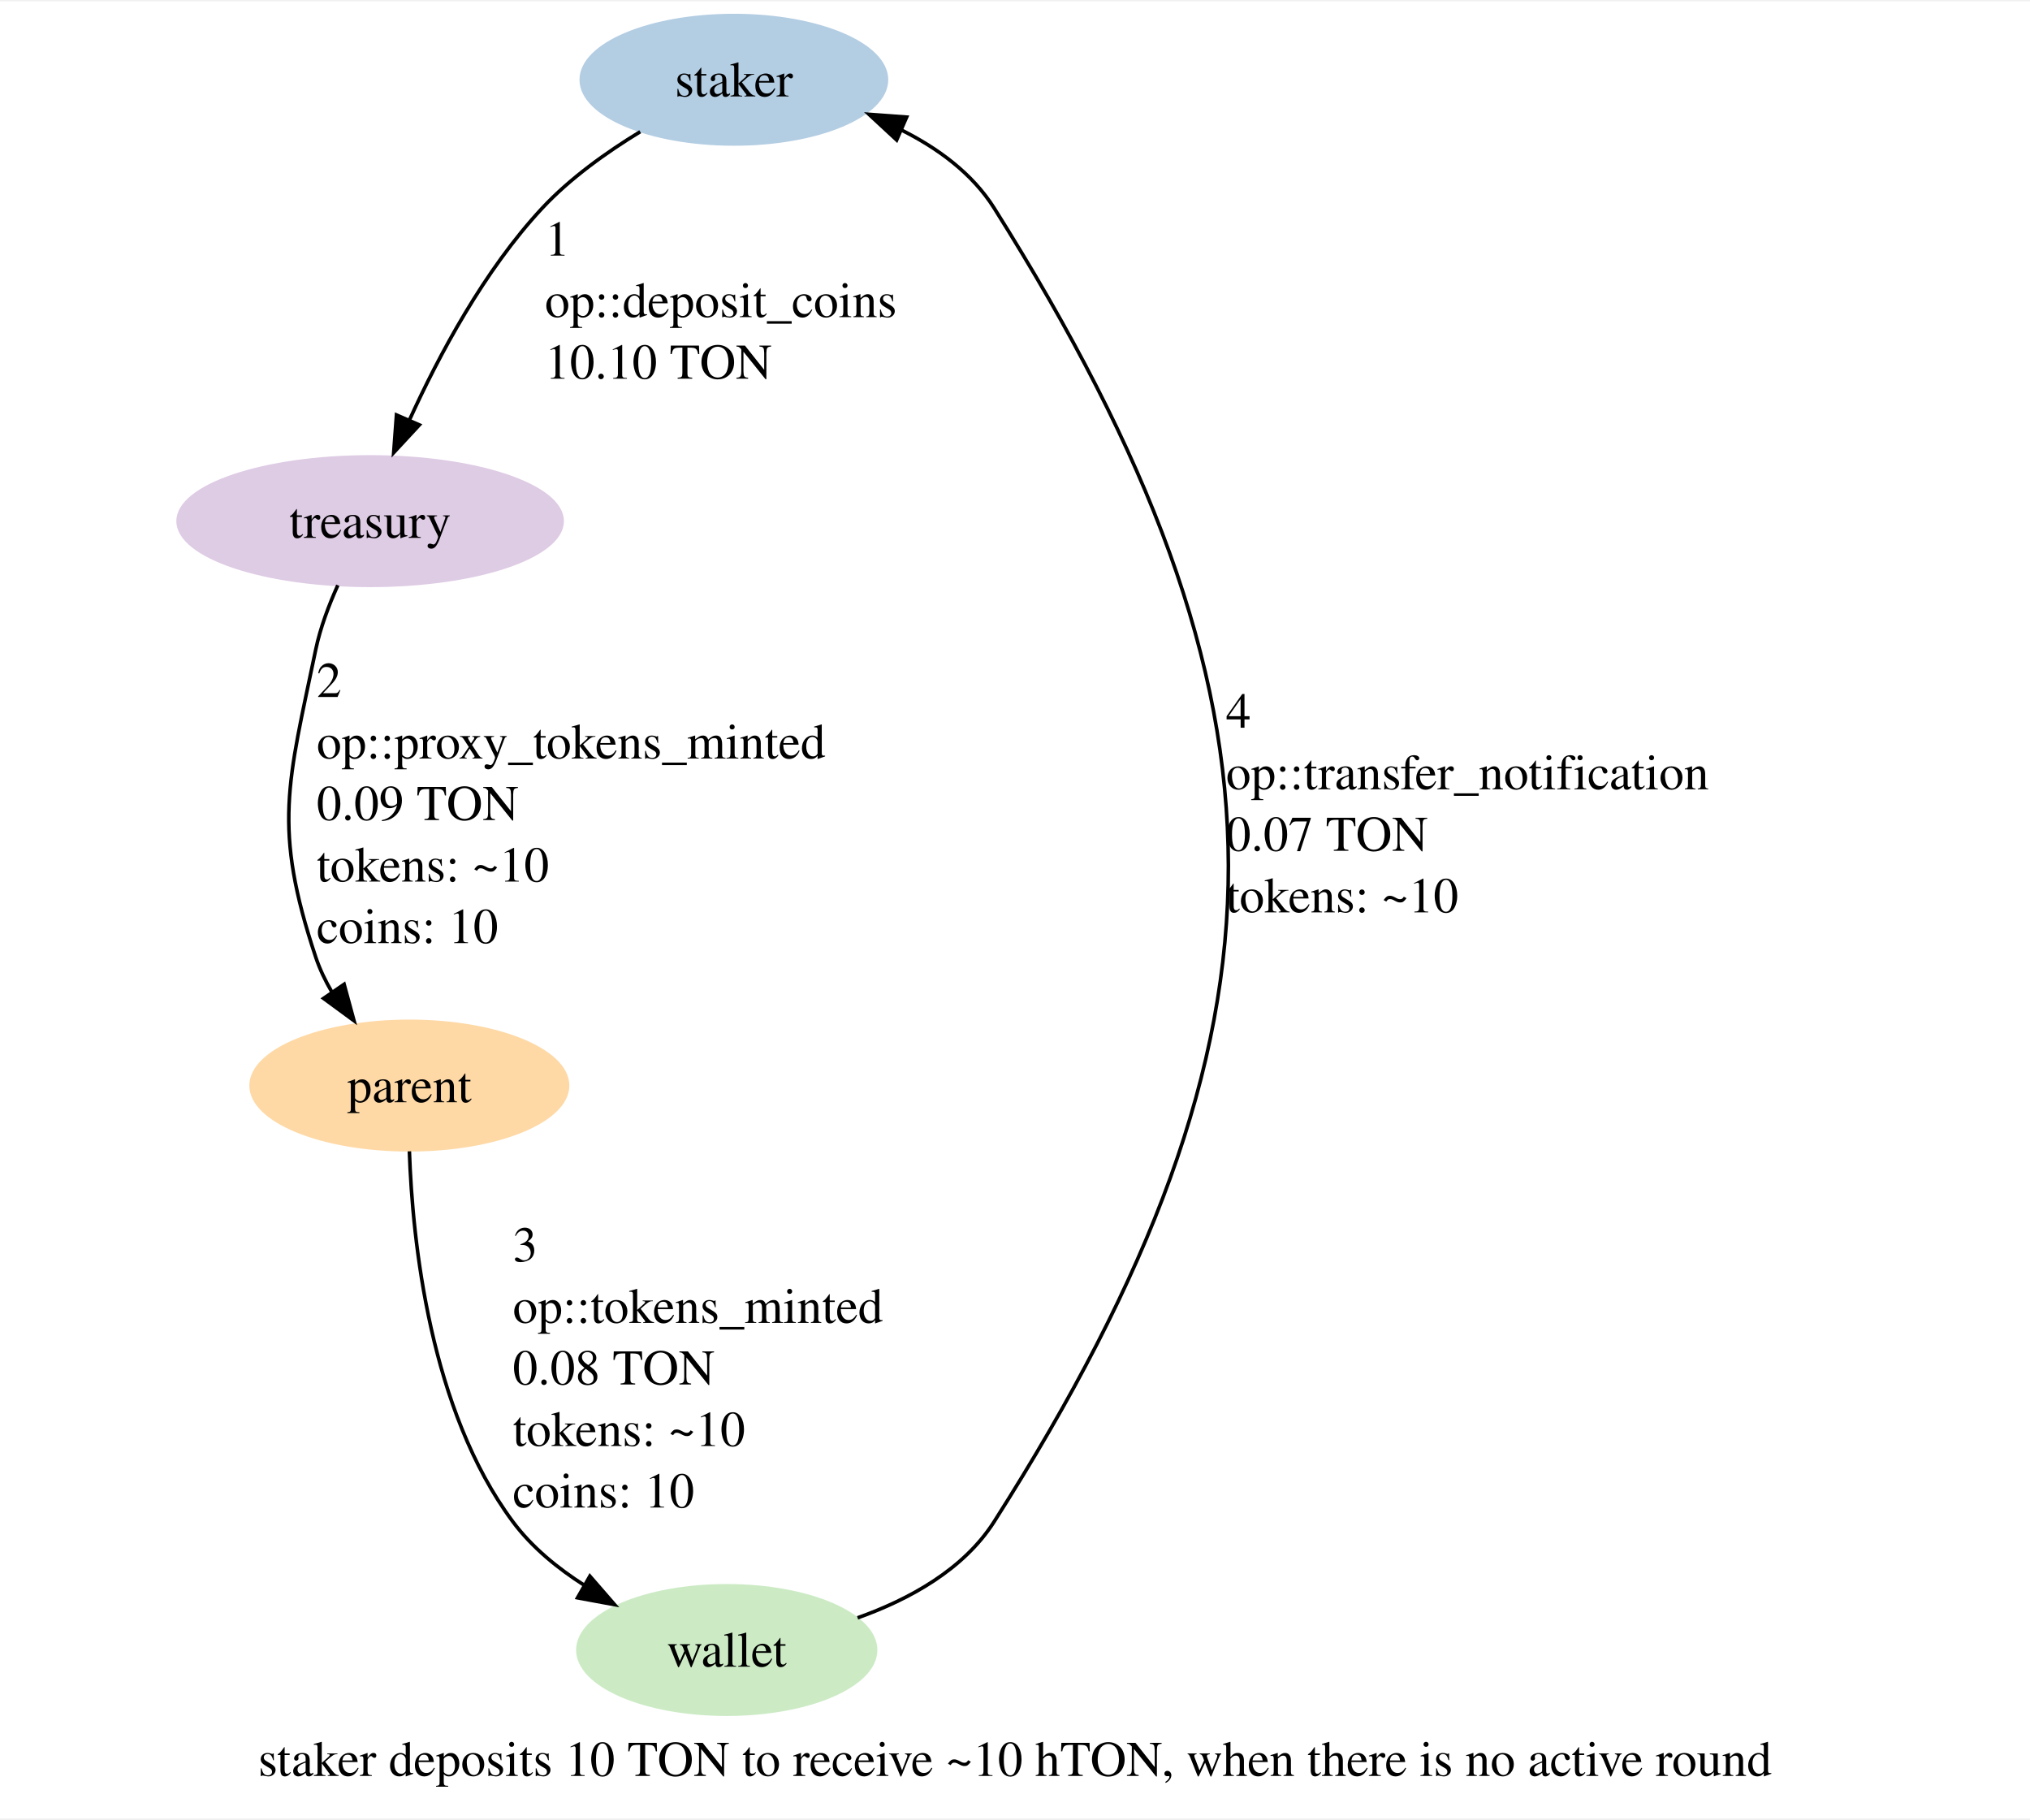
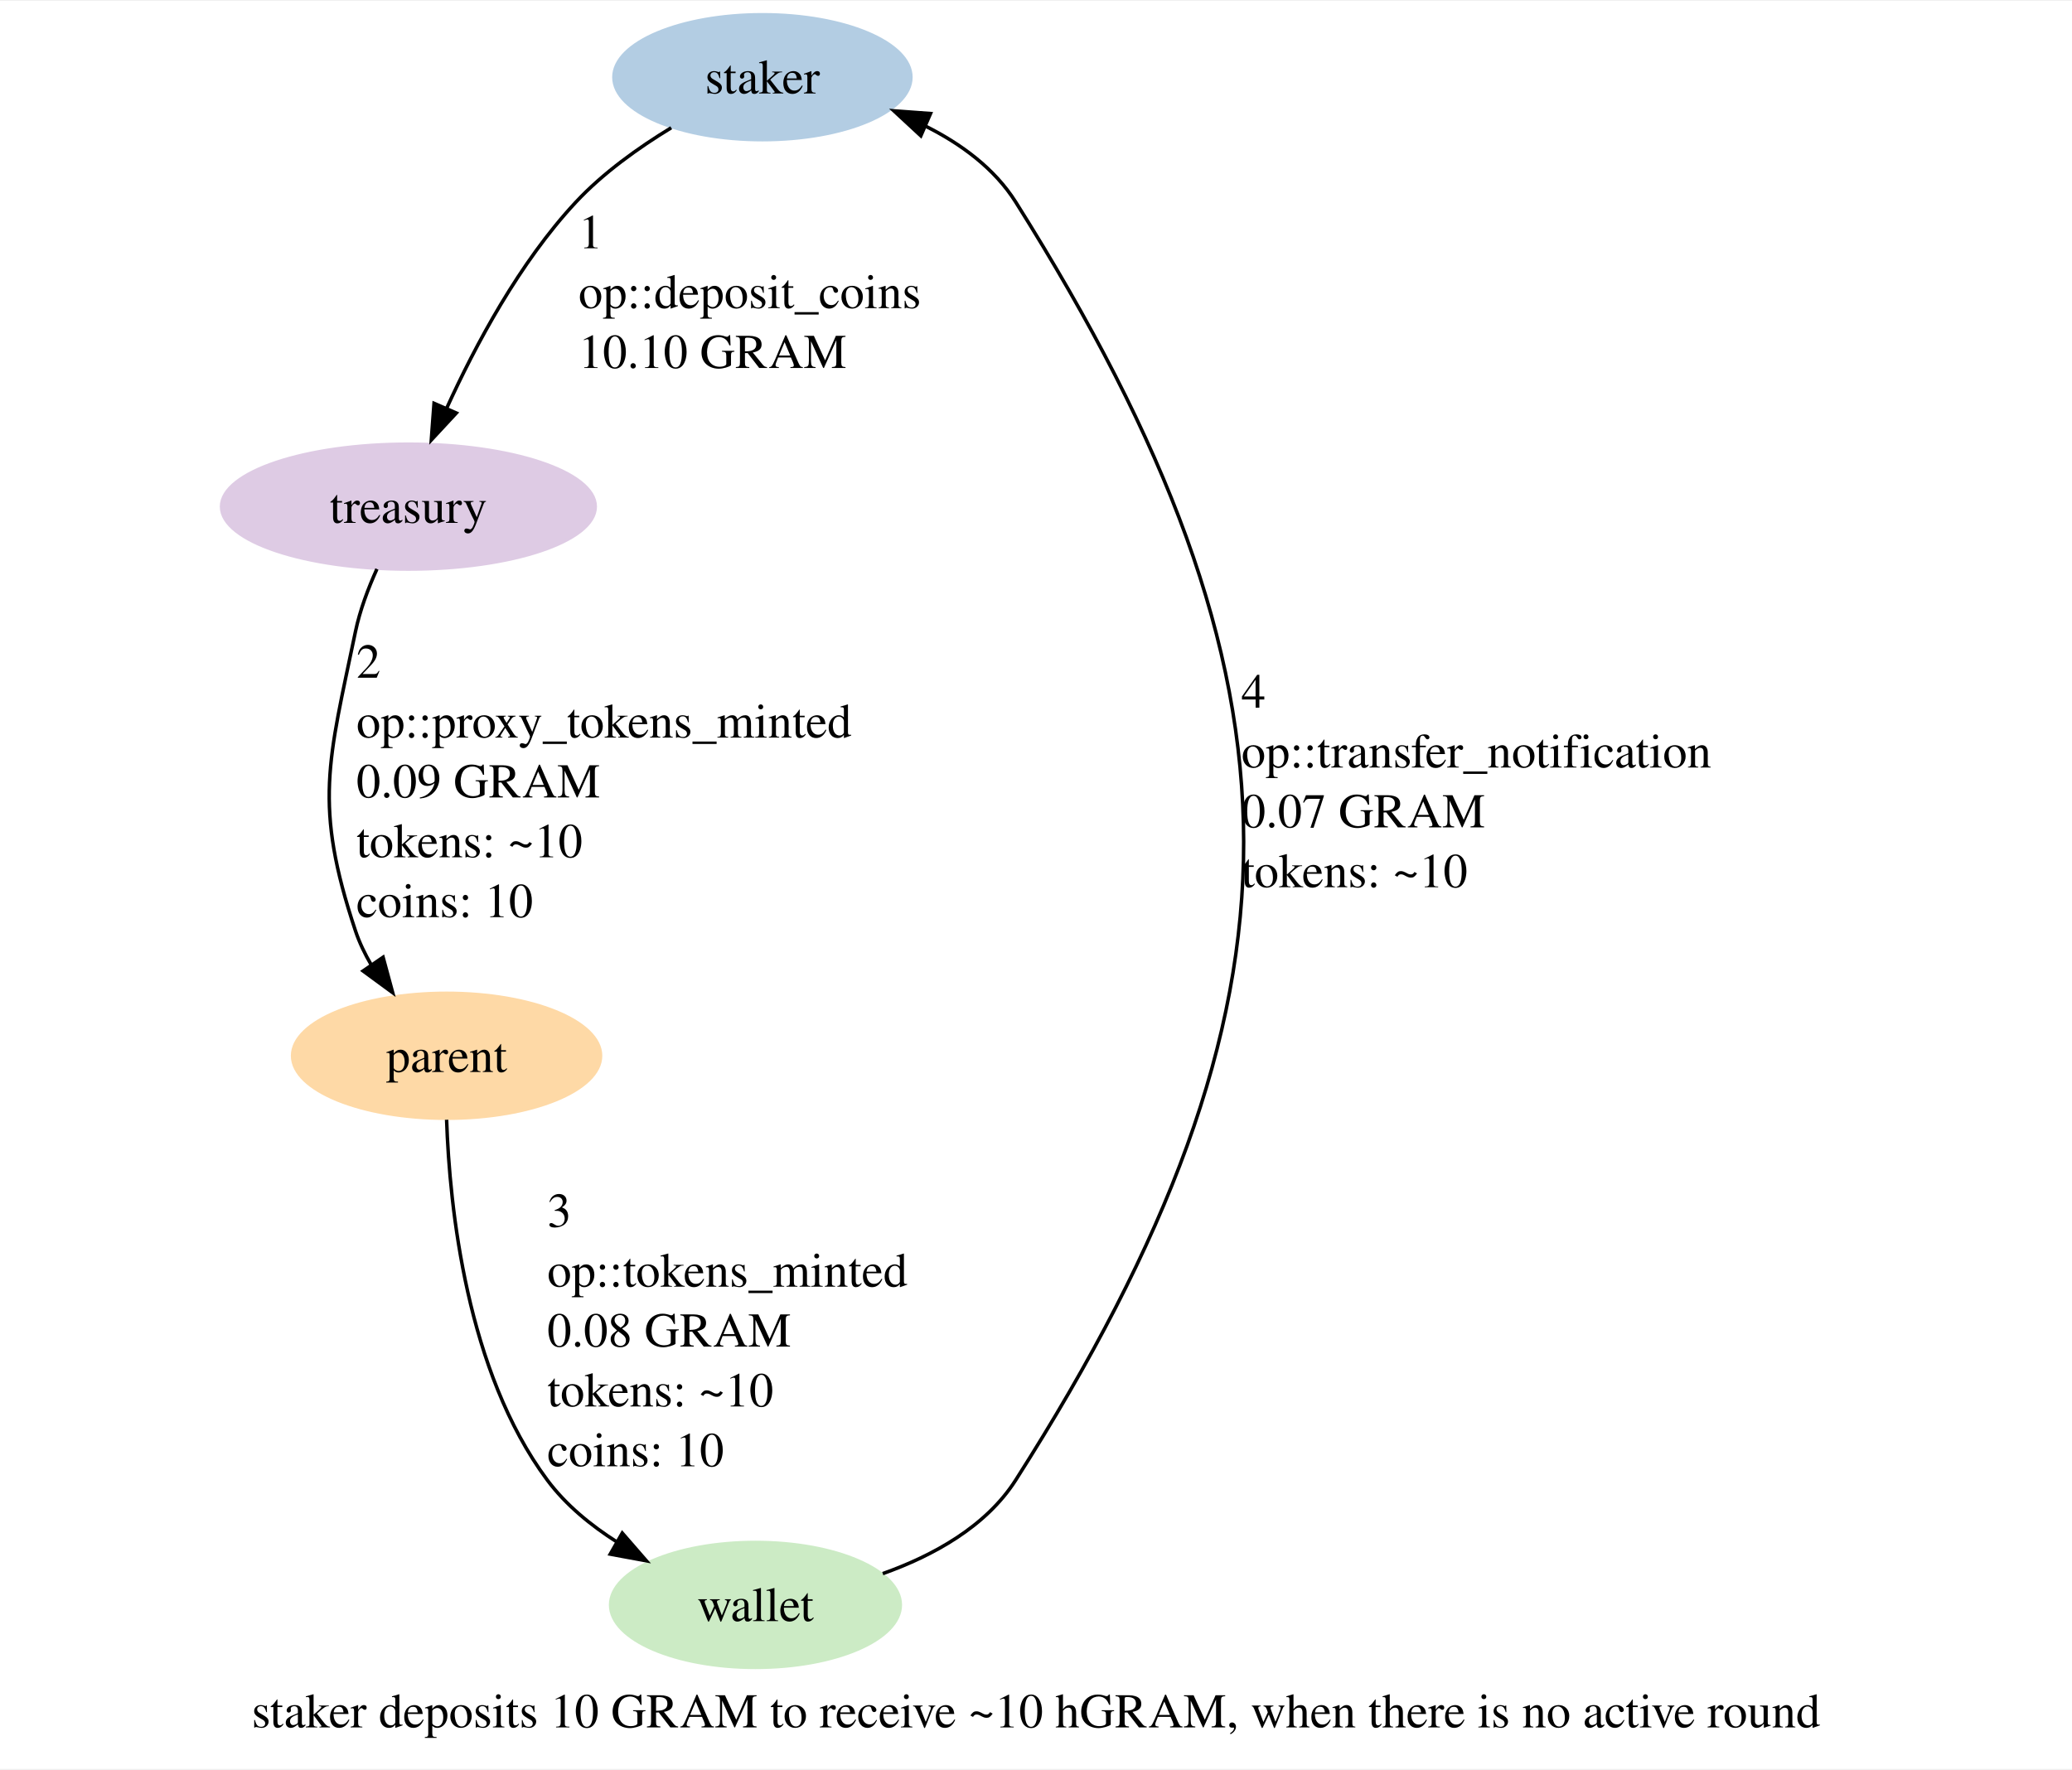
- <svg xmlns="http://www.w3.org/2000/svg" width="569pt" height="510pt" viewBox="0.00 0.00 569.25 509.50">
+ <svg xmlns="http://www.w3.org/2000/svg" width="597pt" height="510pt" viewBox="0.00 0.00 597.00 509.50">
  <g id="graph0" class="graph" transform="scale(1 1) rotate(0) translate(4 505.5)">
-     <polygon fill="white" stroke="none" points="-4,4 -4,-505.5 565.25,-505.5 565.25,4 -4,4" />
-     <text text-anchor="middle" x="280.62" y="-7.95" font-family="Times,serif" font-size="14.00">staker deposits 10 TON to receive ~10 hTON, when there is no active round</text>
+     <polygon fill="white" stroke="none" points="-4,4 -4,-505.5 593,-505.5 593,4 -4,4" />
+     <text text-anchor="middle" x="294.5" y="-7.95" font-family="Times,serif" font-size="14.00">staker deposits 10 GRAM to receive ~10 hGRAM, when there is no active round</text>
    <g id="node1" class="node">
-       <ellipse fill="#b3cde3" stroke="#b3cde3" cx="201.79" cy="-483.5" rx="42.79" ry="18" />
-       <text text-anchor="middle" x="201.79" y="-478.82" font-family="Times,serif" font-size="14.00">staker</text>
+       <ellipse fill="#b3cde3" stroke="#b3cde3" cx="215.67" cy="-483.5" rx="42.79" ry="18" />
+       <text text-anchor="middle" x="215.67" y="-478.82" font-family="Times,serif" font-size="14.00">staker</text>
    </g>
    <g id="node3" class="node">
-       <ellipse fill="#decbe4" stroke="#decbe4" cx="99.79" cy="-359.75" rx="53.84" ry="18" />
-       <text text-anchor="middle" x="99.79" y="-355.07" font-family="Times,serif" font-size="14.00">treasury</text>
+       <ellipse fill="#decbe4" stroke="#decbe4" cx="113.67" cy="-359.75" rx="53.84" ry="18" />
+       <text text-anchor="middle" x="113.67" y="-355.07" font-family="Times,serif" font-size="14.00">treasury</text>
    </g>
    <g id="edge1" class="edge">
-       <path fill="none" stroke="black" d="M175.53,-468.93C166.1,-463.19 155.87,-455.89 148.04,-447.5 131.83,-430.12 119.08,-406.28 110.77,-388" />
-       <polygon fill="black" stroke="black" points="113.6,-386.73 106.4,-378.96 107.18,-389.52 113.6,-386.73" />
-       <text text-anchor="start" x="148.79" y="-434.2" font-family="Times,serif" font-size="14.00">1</text>
-       <text text-anchor="start" x="148.79" y="-416.95" font-family="Times,serif" font-size="14.00"> op::deposit_coins</text>
-       <text text-anchor="start" x="148.79" y="-399.7" font-family="Times,serif" font-size="14.00"> 10.10 TON</text>
+       <path fill="none" stroke="black" d="M189.4,-468.93C179.97,-463.19 169.74,-455.89 161.92,-447.5 145.71,-430.12 132.96,-406.28 124.65,-388" />
+       <polygon fill="black" stroke="black" points="127.48,-386.73 120.27,-378.96 121.06,-389.52 127.48,-386.73" />
+       <text text-anchor="start" x="162.67" y="-434.2" font-family="Times,serif" font-size="14.00">1</text>
+       <text text-anchor="start" x="162.67" y="-416.95" font-family="Times,serif" font-size="14.00"> op::deposit_coins</text>
+       <text text-anchor="start" x="162.67" y="-399.7" font-family="Times,serif" font-size="14.00"> 10.10 GRAM</text>
    </g>
    <g id="node2" class="node">
-       <ellipse fill="#ccebc5" stroke="#ccebc5" cx="199.79" cy="-43.25" rx="41.74" ry="18" />
-       <text text-anchor="middle" x="199.79" y="-38.58" font-family="Times,serif" font-size="14.00">wallet</text>
+       <ellipse fill="#ccebc5" stroke="#ccebc5" cx="213.67" cy="-43.25" rx="41.74" ry="18" />
+       <text text-anchor="middle" x="213.67" y="-38.58" font-family="Times,serif" font-size="14.00">wallet</text>
    </g>
    <g id="edge4" class="edge">
-       <path fill="none" stroke="black" d="M236.48,-52.27C250.99,-57.43 266.23,-65.8 274.79,-79.25 362.71,-217.3 361.99,-308.99 274.79,-447.5 268.67,-457.23 258.99,-464.32 248.67,-469.46" />
-       <polygon fill="black" stroke="black" points="247.44,-466.61 239.67,-473.81 250.24,-473.03 247.44,-466.61" />
-       <text text-anchor="start" x="339.79" y="-301.82" font-family="Times,serif" font-size="14.00">4</text>
-       <text text-anchor="start" x="339.79" y="-284.57" font-family="Times,serif" font-size="14.00"> op::transfer_notification</text>
-       <text text-anchor="start" x="339.79" y="-267.32" font-family="Times,serif" font-size="14.00"> 0.07 TON</text>
-       <text text-anchor="start" x="339.79" y="-250.07" font-family="Times,serif" font-size="14.00"> tokens: ~10</text>
+       <path fill="none" stroke="black" d="M250.35,-52.27C264.86,-57.43 280.1,-65.8 288.67,-79.25 376.59,-217.3 375.86,-308.99 288.67,-447.5 282.54,-457.23 272.87,-464.32 262.55,-469.46" />
+       <polygon fill="black" stroke="black" points="261.32,-466.61 253.55,-473.81 264.11,-473.03 261.32,-466.61" />
+       <text text-anchor="start" x="353.67" y="-301.82" font-family="Times,serif" font-size="14.00">4</text>
+       <text text-anchor="start" x="353.67" y="-284.57" font-family="Times,serif" font-size="14.00"> op::transfer_notification</text>
+       <text text-anchor="start" x="353.67" y="-267.32" font-family="Times,serif" font-size="14.00"> 0.07 GRAM</text>
+       <text text-anchor="start" x="353.67" y="-250.07" font-family="Times,serif" font-size="14.00"> tokens: ~10</text>
    </g>
    <g id="node4" class="node">
-       <ellipse fill="#fed9a6" stroke="#fed9a6" cx="110.79" cy="-201.5" rx="44.37" ry="18" />
-       <text text-anchor="middle" x="110.79" y="-196.82" font-family="Times,serif" font-size="14.00">parent</text>
+       <ellipse fill="#fed9a6" stroke="#fed9a6" cx="124.67" cy="-201.5" rx="44.37" ry="18" />
+       <text text-anchor="middle" x="124.67" y="-196.82" font-family="Times,serif" font-size="14.00">parent</text>
    </g>
    <g id="edge2" class="edge">
-       <path fill="none" stroke="black" d="M90.73,-341.77C88.21,-336.19 85.82,-329.85 84.54,-323.75 76.72,-286.22 72.42,-273.87 84.54,-237.5 85.67,-234.11 87.27,-230.79 89.13,-227.62" />
-       <polygon fill="black" stroke="black" points="92.5,-229.9 95.28,-219.67 86.73,-225.94 92.5,-229.9" />
-       <text text-anchor="start" x="84.79" y="-310.45" font-family="Times,serif" font-size="14.00">2</text>
-       <text text-anchor="start" x="84.79" y="-293.2" font-family="Times,serif" font-size="14.00"> op::proxy_tokens_minted</text>
-       <text text-anchor="start" x="84.79" y="-275.95" font-family="Times,serif" font-size="14.00"> 0.09 TON</text>
-       <text text-anchor="start" x="84.79" y="-258.7" font-family="Times,serif" font-size="14.00"> tokens: ~10</text>
-       <text text-anchor="start" x="84.79" y="-241.45" font-family="Times,serif" font-size="14.00"> coins: 10</text>
+       <path fill="none" stroke="black" d="M104.6,-341.77C102.08,-336.19 99.69,-329.85 98.42,-323.75 90.6,-286.22 86.3,-273.87 98.42,-237.5 99.55,-234.11 101.15,-230.79 103.01,-227.62" />
+       <polygon fill="black" stroke="black" points="106.38,-229.9 109.15,-219.67 100.61,-225.94 106.38,-229.9" />
+       <text text-anchor="start" x="98.67" y="-310.45" font-family="Times,serif" font-size="14.00">2</text>
+       <text text-anchor="start" x="98.67" y="-293.2" font-family="Times,serif" font-size="14.00"> op::proxy_tokens_minted</text>
+       <text text-anchor="start" x="98.67" y="-275.95" font-family="Times,serif" font-size="14.00"> 0.09 GRAM</text>
+       <text text-anchor="start" x="98.67" y="-258.7" font-family="Times,serif" font-size="14.00"> tokens: ~10</text>
+       <text text-anchor="start" x="98.67" y="-241.45" font-family="Times,serif" font-size="14.00"> coins: 10</text>
    </g>
    <g id="edge3" class="edge">
-       <path fill="none" stroke="black" d="M110.8,-183.06C111.67,-157.77 116.57,-110.53 139.79,-79.25 145.11,-72.09 152.36,-66.15 159.98,-61.32" />
-       <polygon fill="black" stroke="black" points="161.41,-63.96 168.36,-55.96 157.94,-57.88 161.41,-63.96" />
-       <text text-anchor="start" x="139.79" y="-152.2" font-family="Times,serif" font-size="14.00">3</text>
-       <text text-anchor="start" x="139.79" y="-134.95" font-family="Times,serif" font-size="14.00"> op::tokens_minted</text>
-       <text text-anchor="start" x="139.79" y="-117.7" font-family="Times,serif" font-size="14.00"> 0.08 TON</text>
-       <text text-anchor="start" x="139.79" y="-100.45" font-family="Times,serif" font-size="14.00"> tokens: ~10</text>
-       <text text-anchor="start" x="139.79" y="-83.2" font-family="Times,serif" font-size="14.00"> coins: 10</text>
+       <path fill="none" stroke="black" d="M124.68,-183.06C125.54,-157.77 130.44,-110.53 153.67,-79.25 158.99,-72.09 166.24,-66.15 173.86,-61.32" />
+       <polygon fill="black" stroke="black" points="175.29,-63.96 182.24,-55.96 171.82,-57.88 175.29,-63.96" />
+       <text text-anchor="start" x="153.67" y="-152.2" font-family="Times,serif" font-size="14.00">3</text>
+       <text text-anchor="start" x="153.67" y="-134.95" font-family="Times,serif" font-size="14.00"> op::tokens_minted</text>
+       <text text-anchor="start" x="153.67" y="-117.7" font-family="Times,serif" font-size="14.00"> 0.08 GRAM</text>
+       <text text-anchor="start" x="153.67" y="-100.45" font-family="Times,serif" font-size="14.00"> tokens: ~10</text>
+       <text text-anchor="start" x="153.67" y="-83.2" font-family="Times,serif" font-size="14.00"> coins: 10</text>
    </g>
  </g>
</svg>
